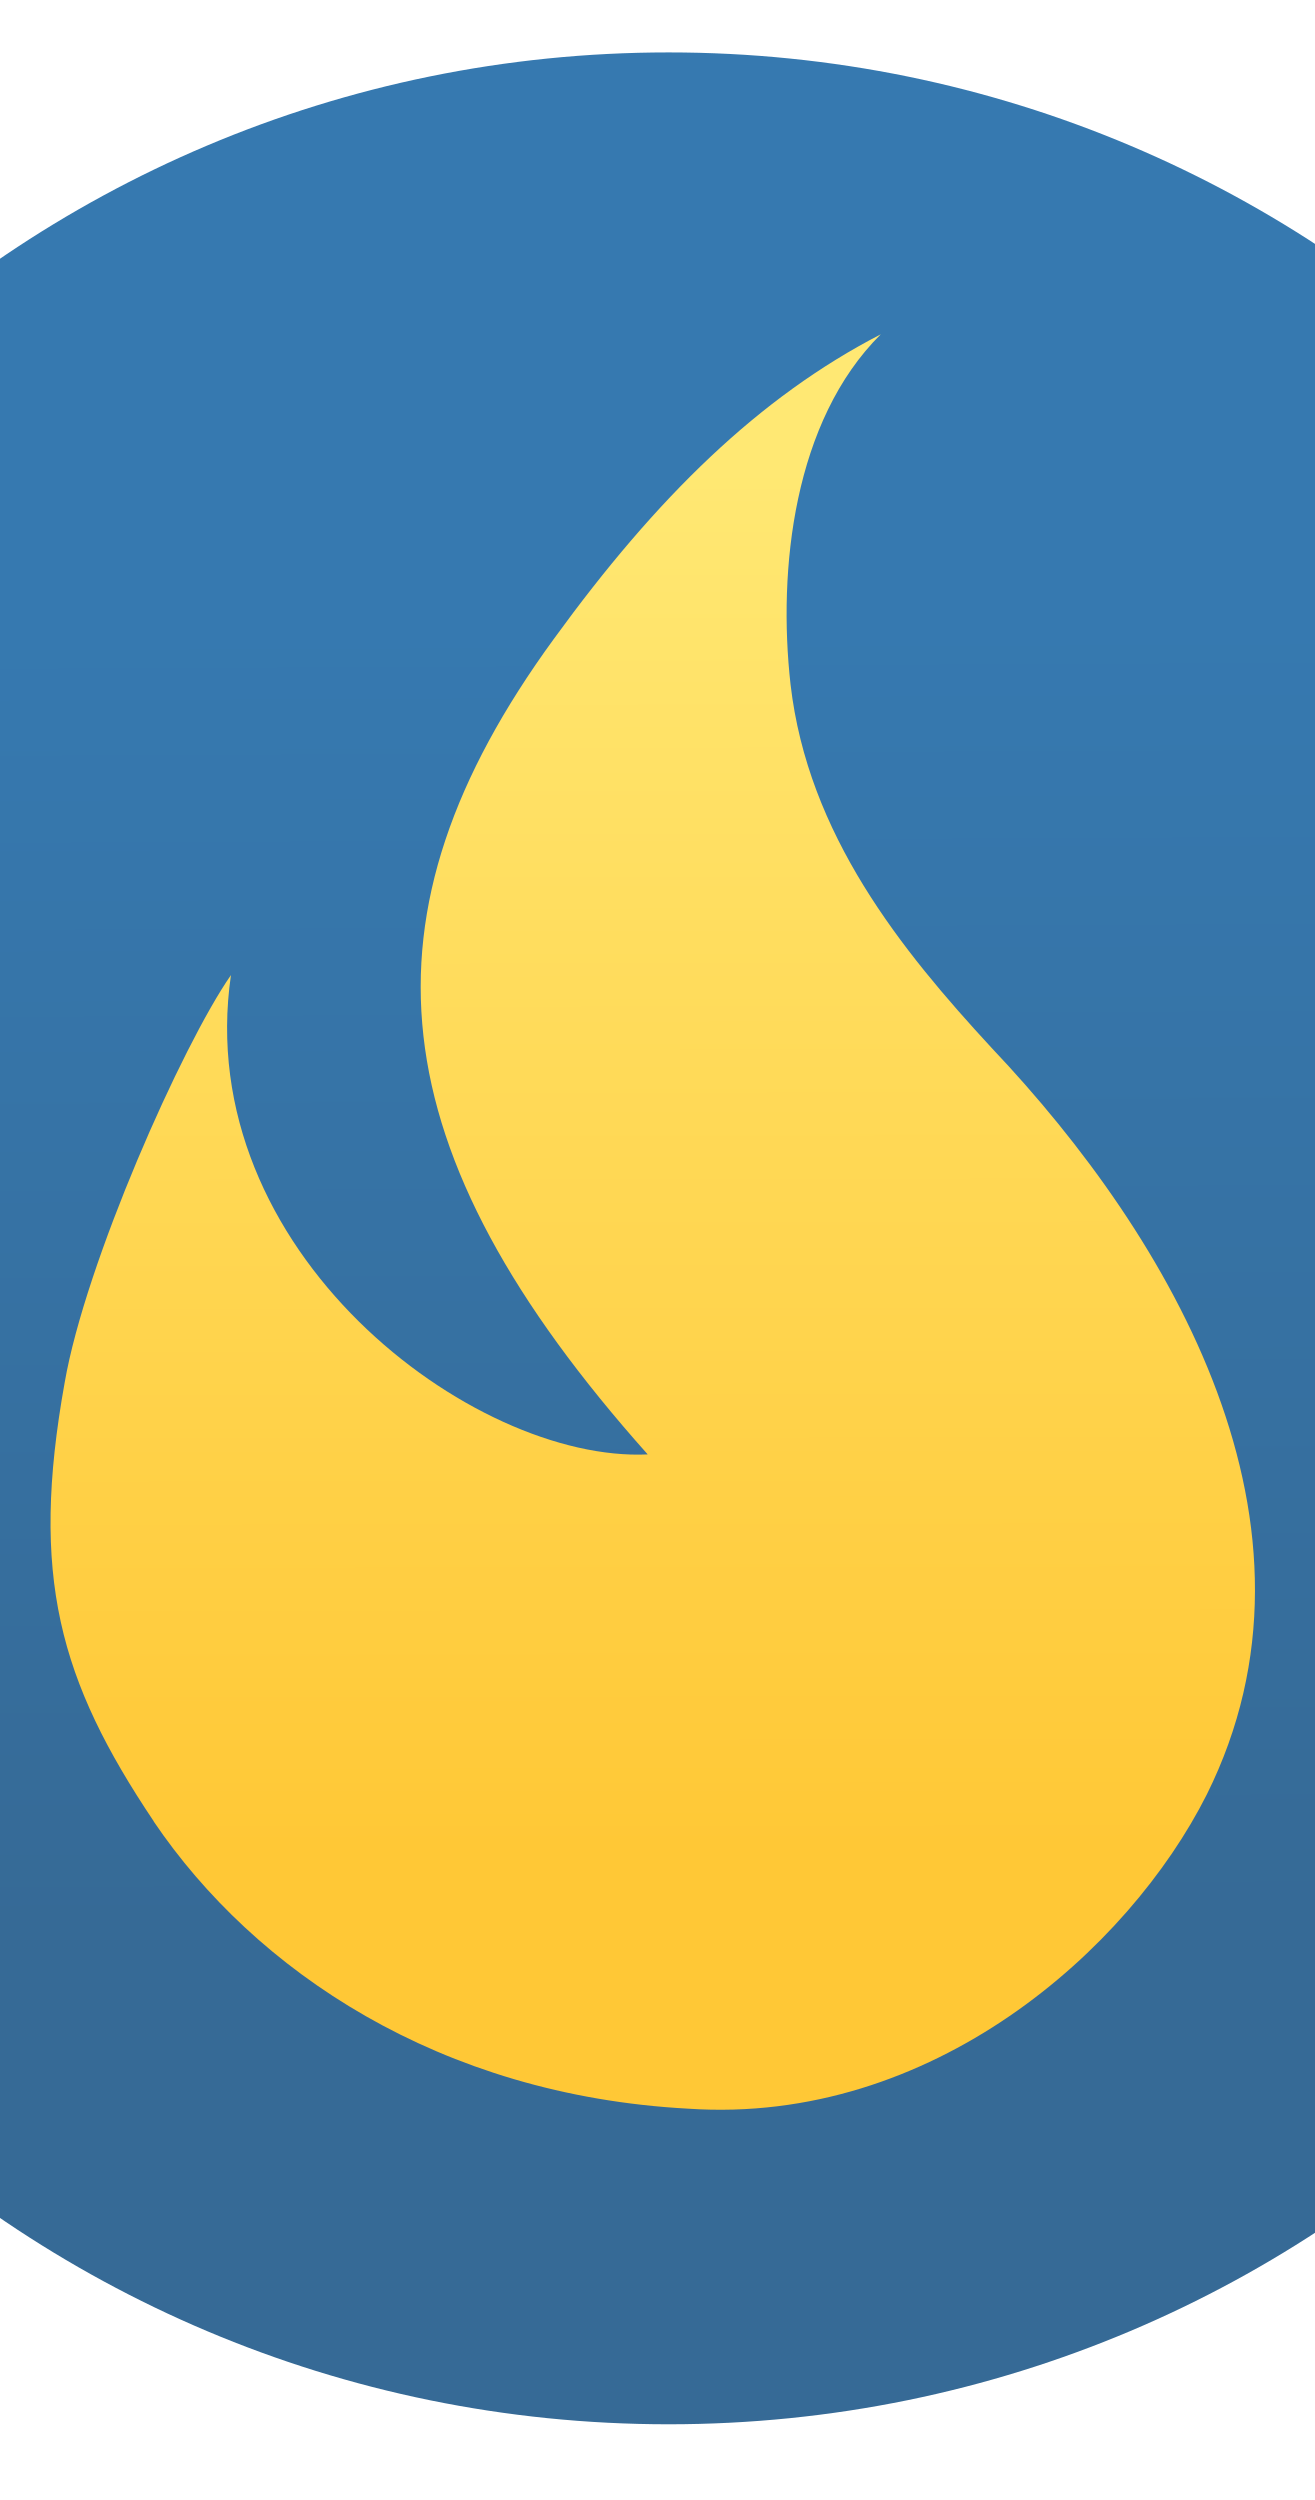
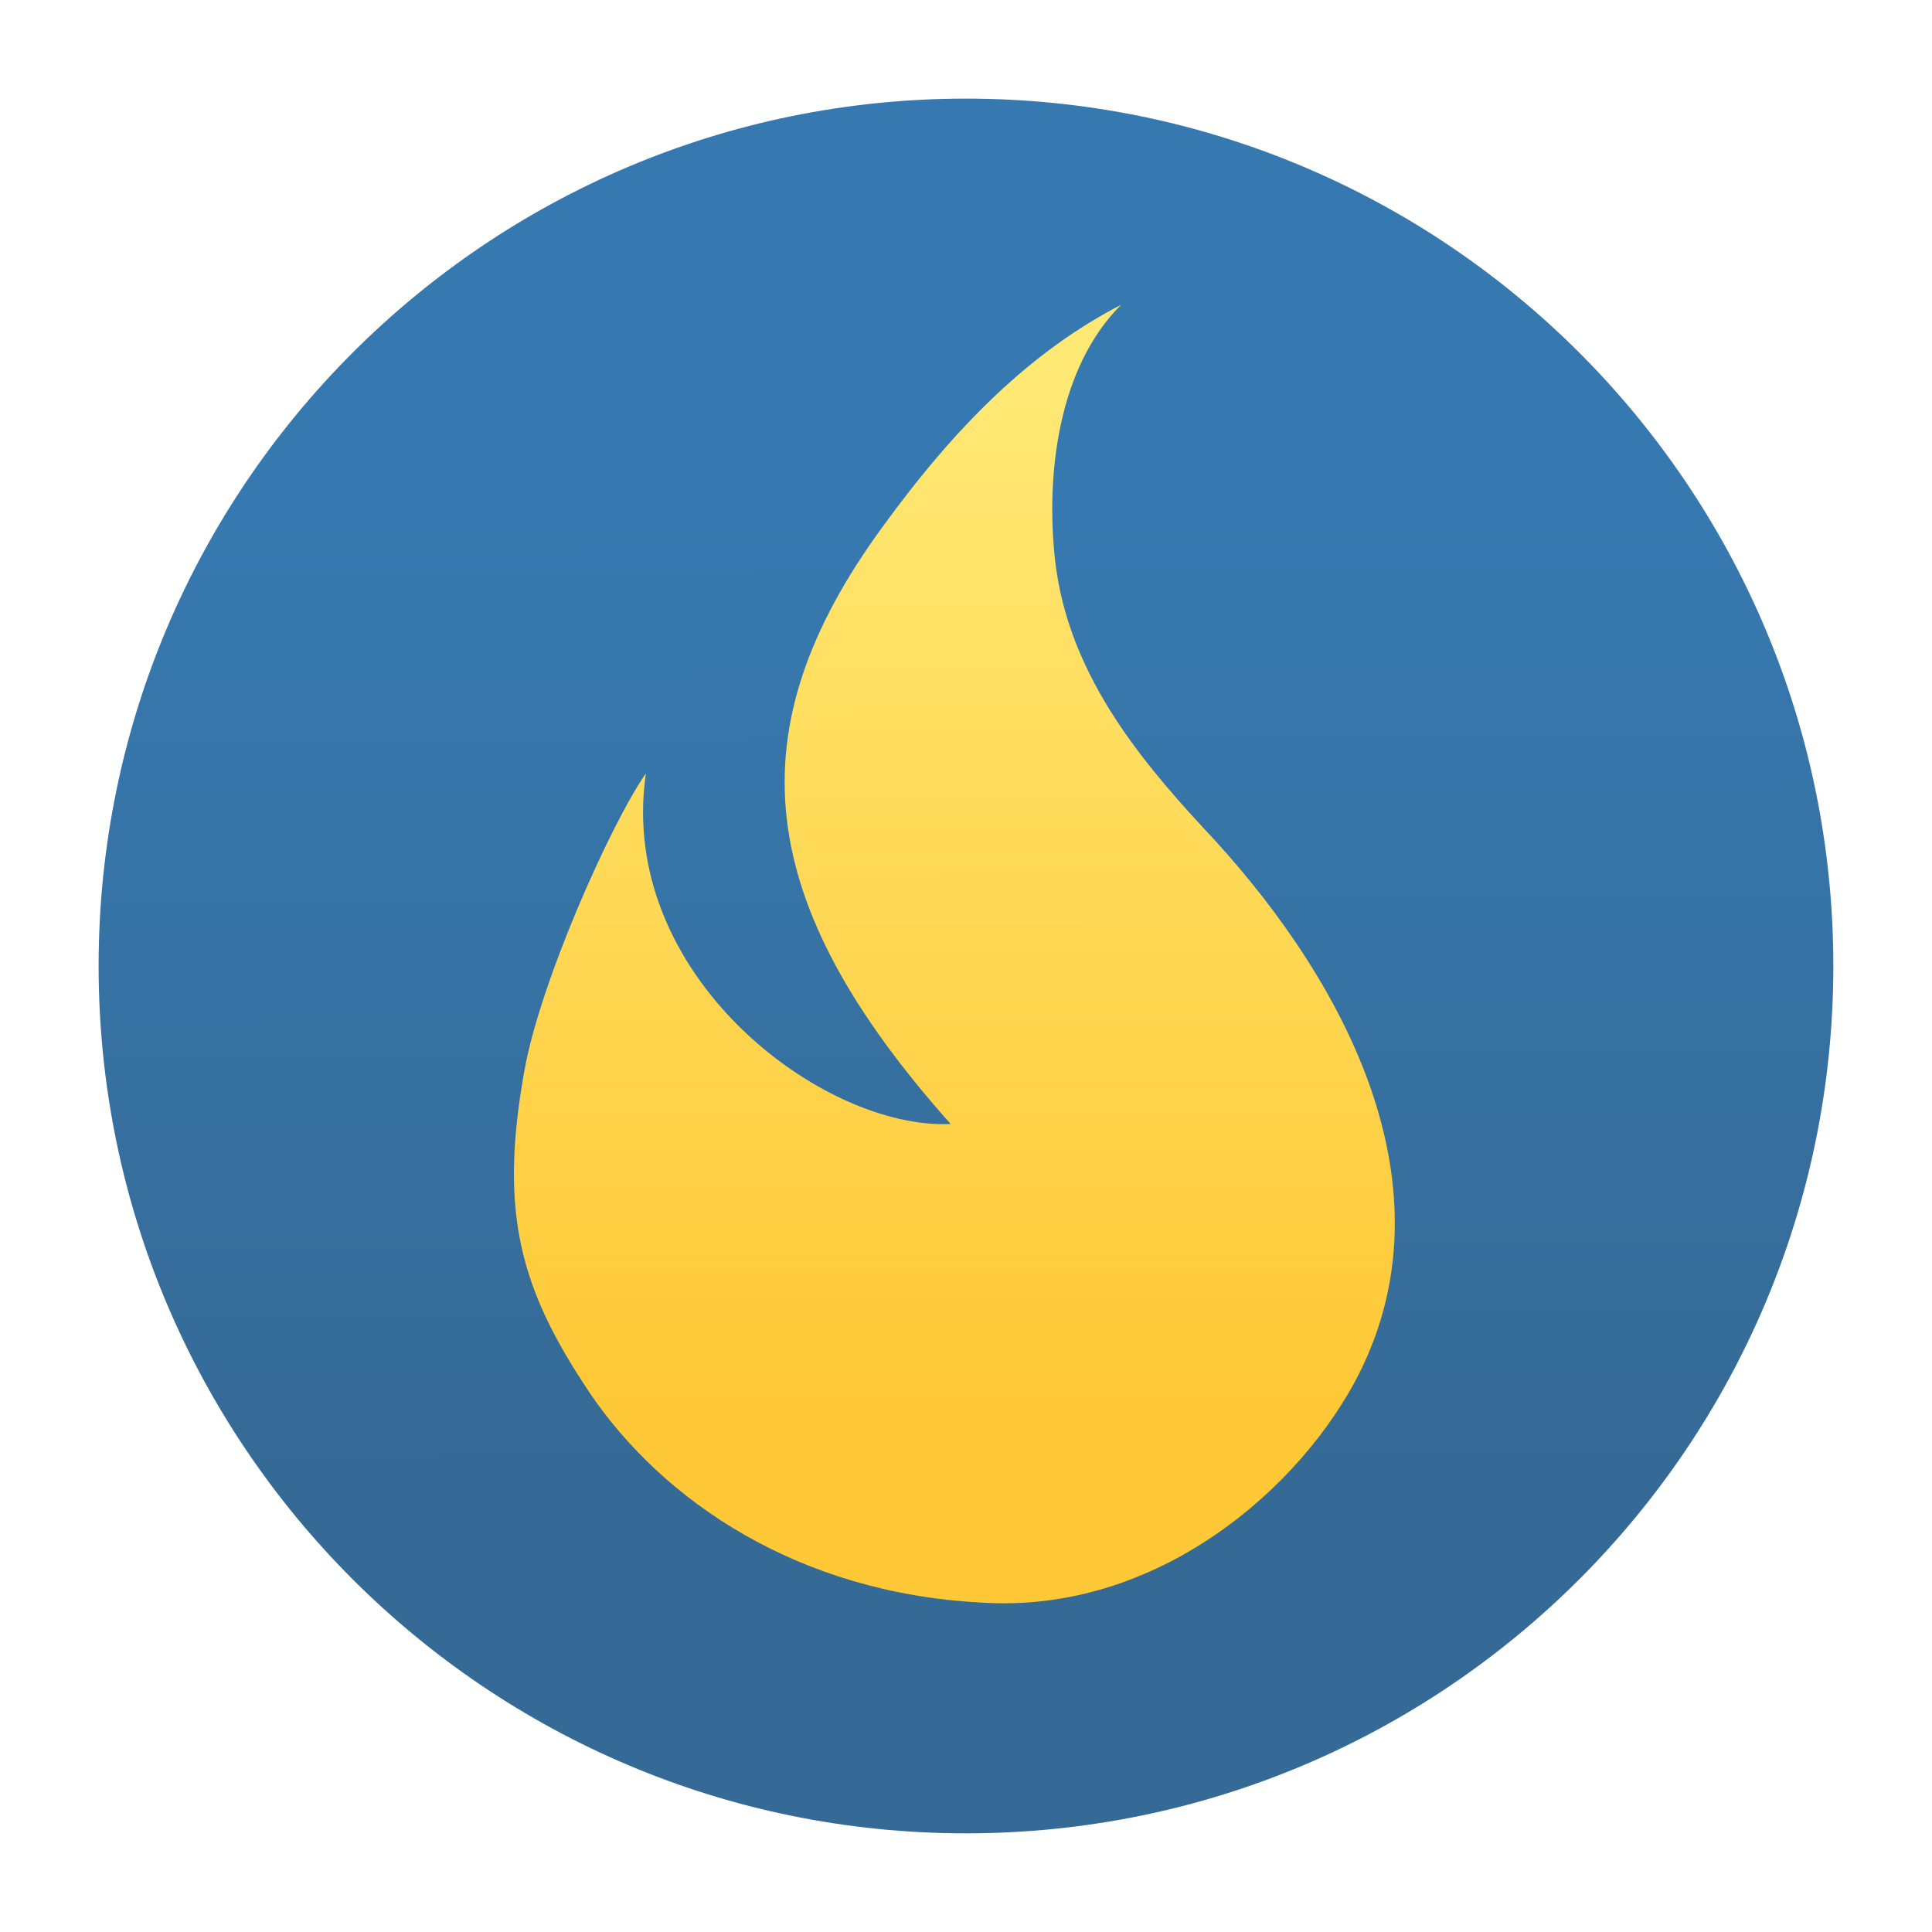
- <svg xmlns="http://www.w3.org/2000/svg" xmlns:xlink="http://www.w3.org/1999/xlink" width="9.746mm" height="18.536mm" viewBox="0 0 9.746 18.536" version="1.1" id="svg8">
+ <svg xmlns="http://www.w3.org/2000/svg" xmlns:xlink="http://www.w3.org/1999/xlink" width="19.586mm" height="19.586mm" viewBox="0 0 19.586 19.586" version="1.1" id="svg8">
  <defs id="defs2">
    <linearGradient id="linearGradient4575-0">
      <stop style="stop-color:#366a96;stop-opacity:1" offset="0" id="stop4571" />
      <stop style="stop-color:#3679b0;stop-opacity:1" offset="1" id="stop4573" />
    </linearGradient>
    <linearGradient id="linearGradient5428-5">
      <stop style="stop-color:#ffe873;stop-opacity:1" offset="0" id="stop5424" />
      <stop style="stop-color:#ffc836;stop-opacity:1" offset="1" id="stop5426" />
    </linearGradient>
    <linearGradient xlink:href="#linearGradient5428-5" id="linearGradient5430" x1="39.647" y1="36.009" x2="48.144" y2="36.009" gradientUnits="userSpaceOnUse" />
    <linearGradient xlink:href="#linearGradient5428-5" id="linearGradient5432" gradientUnits="userSpaceOnUse" x1="43.108" y1="31.388" x2="43.884" y2="39.873" />
    <linearGradient xlink:href="#linearGradient5428-5" id="linearGradient5434" gradientUnits="userSpaceOnUse" x1="40.783" y1="36.009" x2="47.342" y2="36.009" />
    <linearGradient xlink:href="#linearGradient5428-5" id="linearGradient5442" gradientUnits="userSpaceOnUse" x1="39.647" y1="36.009" x2="48.144" y2="36.009" />
    <linearGradient xlink:href="#linearGradient5428-5" id="linearGradient4569" x1="42.963" y1="37.364" x2="43.885" y2="41.744" gradientUnits="userSpaceOnUse" gradientTransform="matrix(0.8269274,0,0,0.8269274,7.693574,6.045307)" />
    <linearGradient xlink:href="#linearGradient4575-0" id="linearGradient5466" x1="34.972" y1="45.92" x2="54.971" y2="45.655" gradientUnits="userSpaceOnUse" />
    <linearGradient xlink:href="#linearGradient4575-0" id="linearGradient850" x1="44.63" y1="45.559" x2="44.576" y2="33.667" gradientUnits="userSpaceOnUse" gradientTransform="matrix(0.8138528,0,0,0.8138528,8.855741,7.264937)" />
    <linearGradient xlink:href="#linearGradient5428-5" id="linearGradient854" gradientUnits="userSpaceOnUse" x1="63.128" y1="12.889" x2="63.316" y2="146.914" gradientTransform="matrix(0.08057767,0,0,0.07635778,40.74163,32.52924)" />
  </defs>
-   <g id="layer1" transform="translate(-21.70325,-25.96224)">
+   <g id="layer1" transform="translate(-16.86793,-25.3511)">
    <g id="g3732" transform="translate(-24.52198,-1.5368)" style="fill:url(#linearGradient5430);fill-opacity:1;stroke-width:0.5;stroke-miterlimit:4;stroke-dasharray:none">
      <g id="g5438" style="fill:url(#linearGradient5442)" transform="translate(5.858631,-2.551339)">
        <circle style="fill:url(#linearGradient850);fill-opacity:1;fill-rule:nonzero;stroke:none;stroke-width:0.407;stroke-miterlimit:4;stroke-dasharray:none;stroke-opacity:1" id="path840" cx="45.324" cy="39.232" r="8.793" />
        <path d="m 41.507,43.555 c -0.701,-1.046 -0.919,-1.817 -0.661,-3.253 0.153,-0.886 0.871,-2.502 1.233,-3.022 -0.298,2.046 1.793,3.615 3.09,3.554 -2.014,-2.26 -2.188,-3.999 -0.697,-6.045 0.765,-1.054 1.523,-1.794 2.425,-2.26 -0.645,0.641 -0.765,1.741 -0.669,2.596 0.129,1.115 0.822,1.97 1.491,2.695 1.338,1.413 2.587,3.543 1.595,5.536 -0.58,1.153 -2.039,2.451 -3.844,2.329 -1.845,-0.099 -3.215,-1.023 -3.964,-2.13 z" id="path2" style="fill:url(#linearGradient854);fill-opacity:1;stroke-width:0.039;stroke-miterlimit:4;stroke-dasharray:none" />
      </g>
    </g>
  </g>
</svg>
